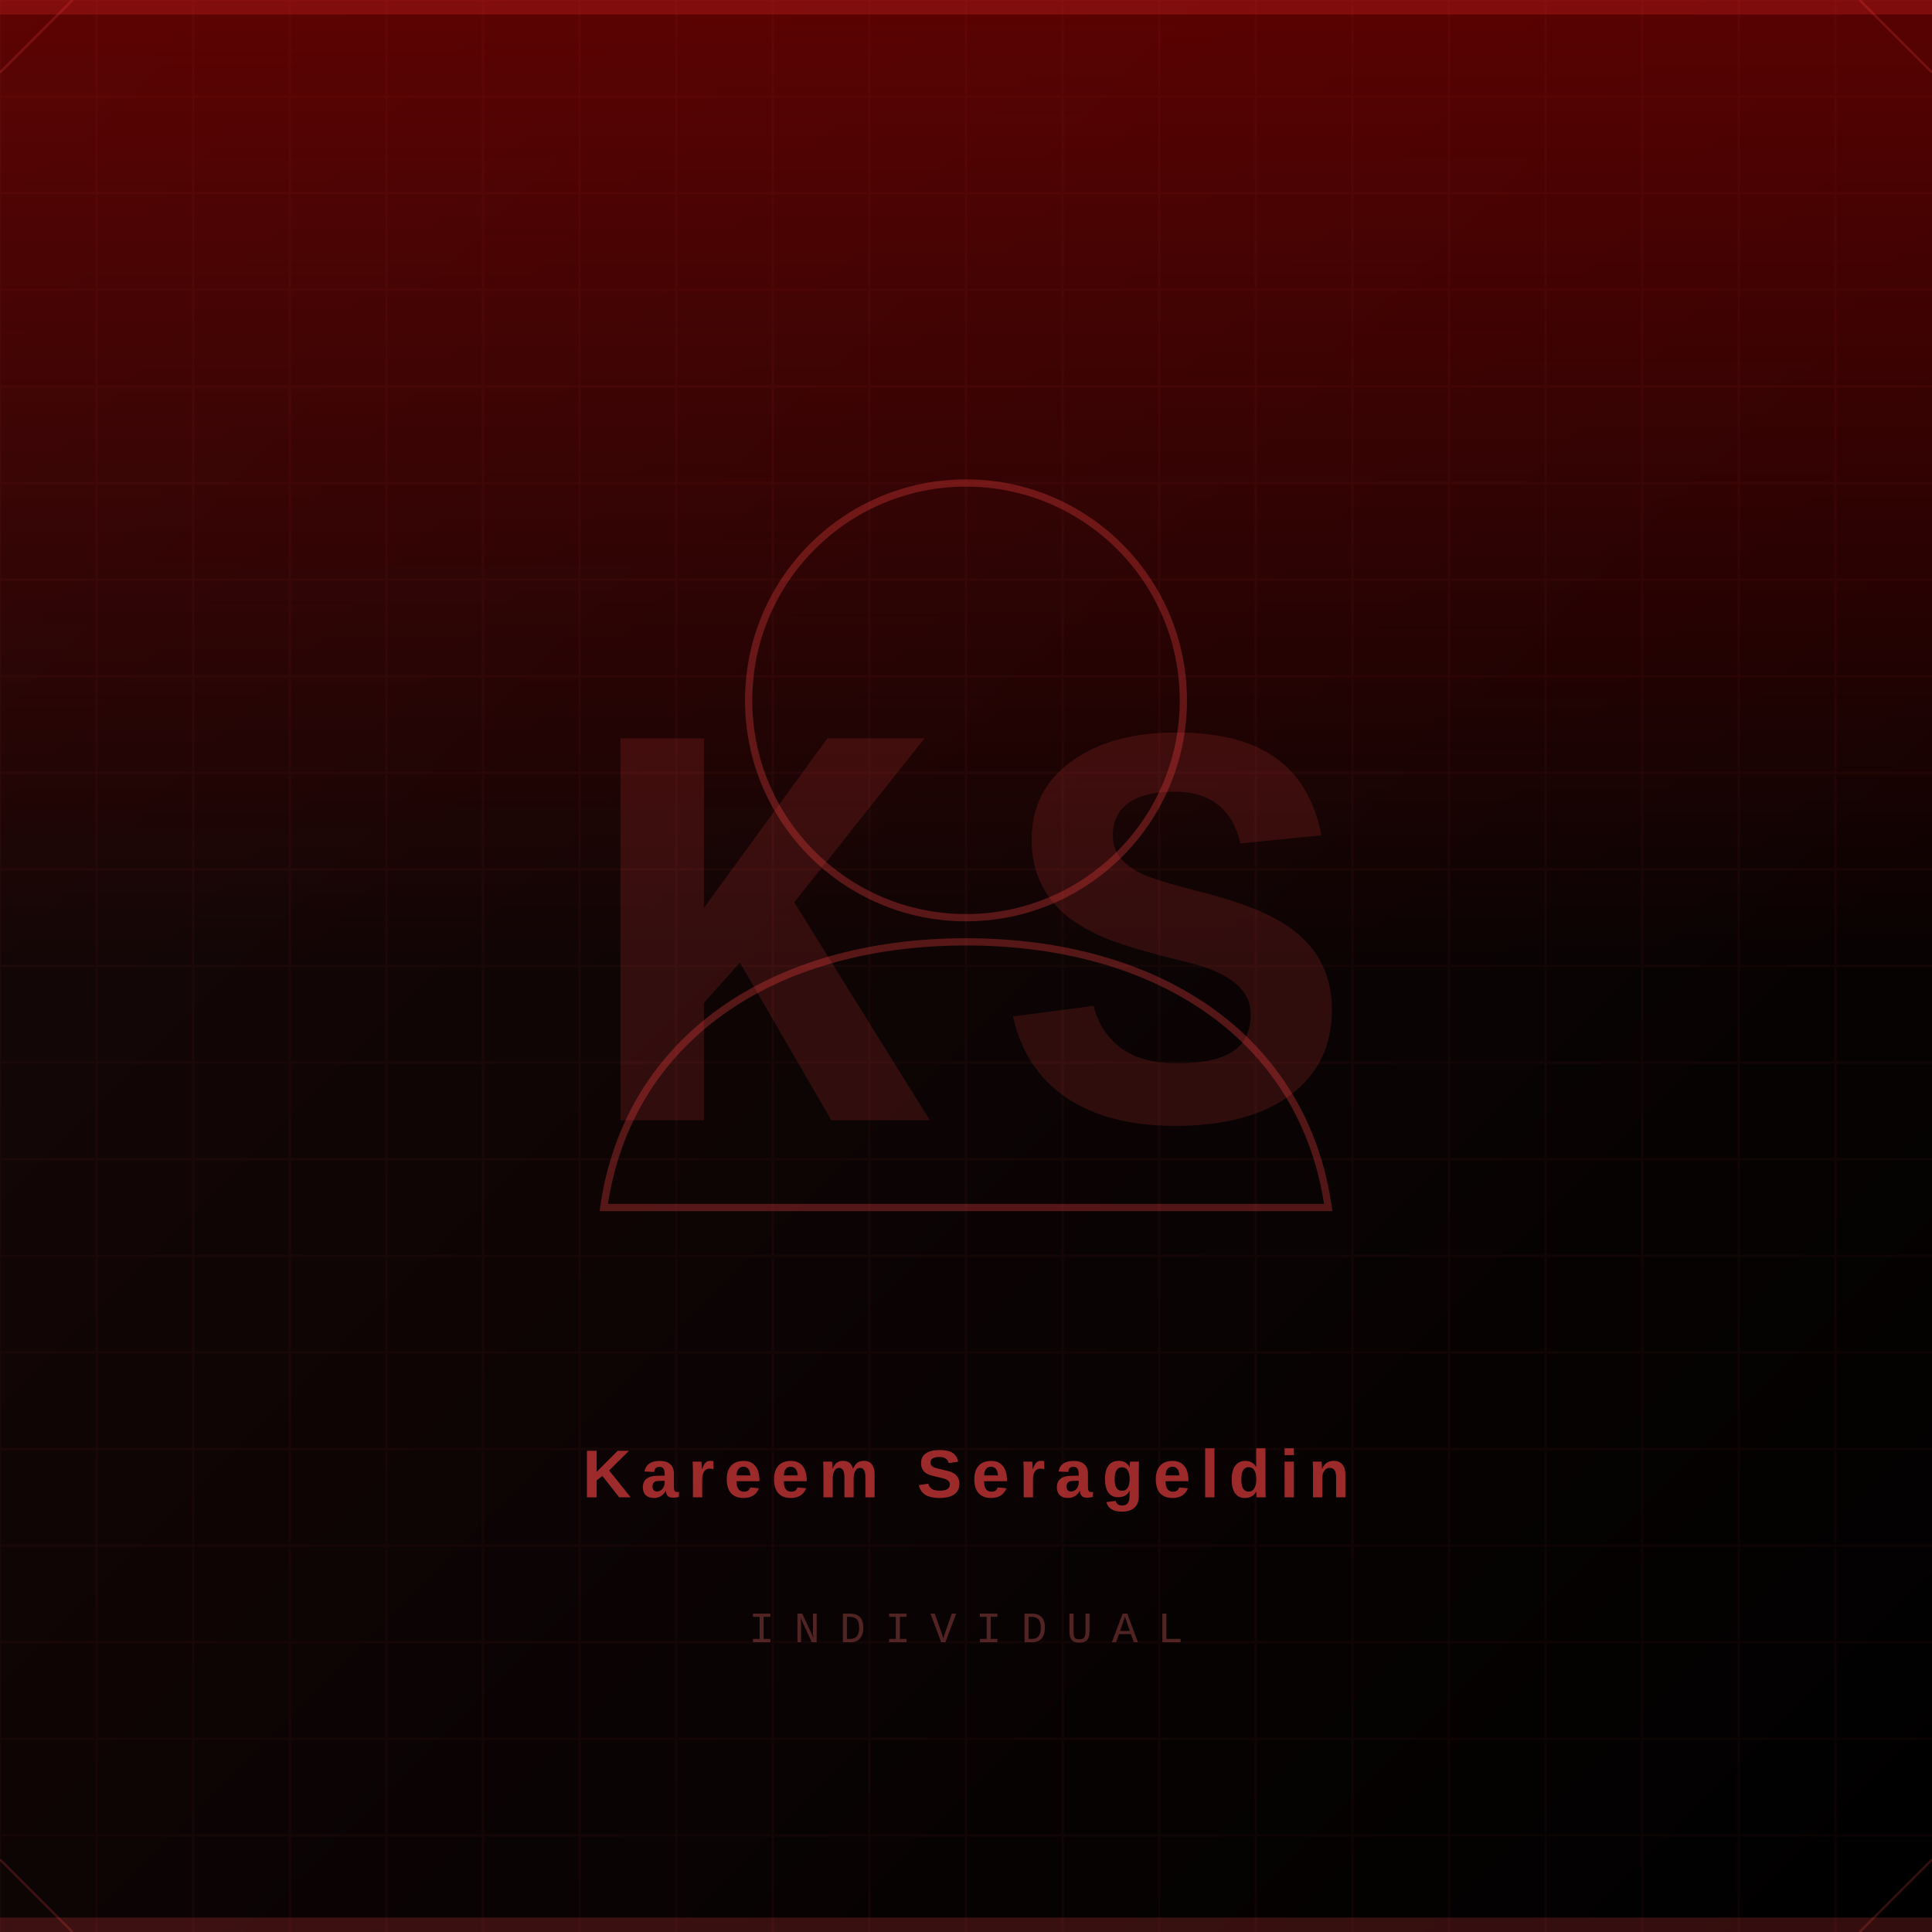
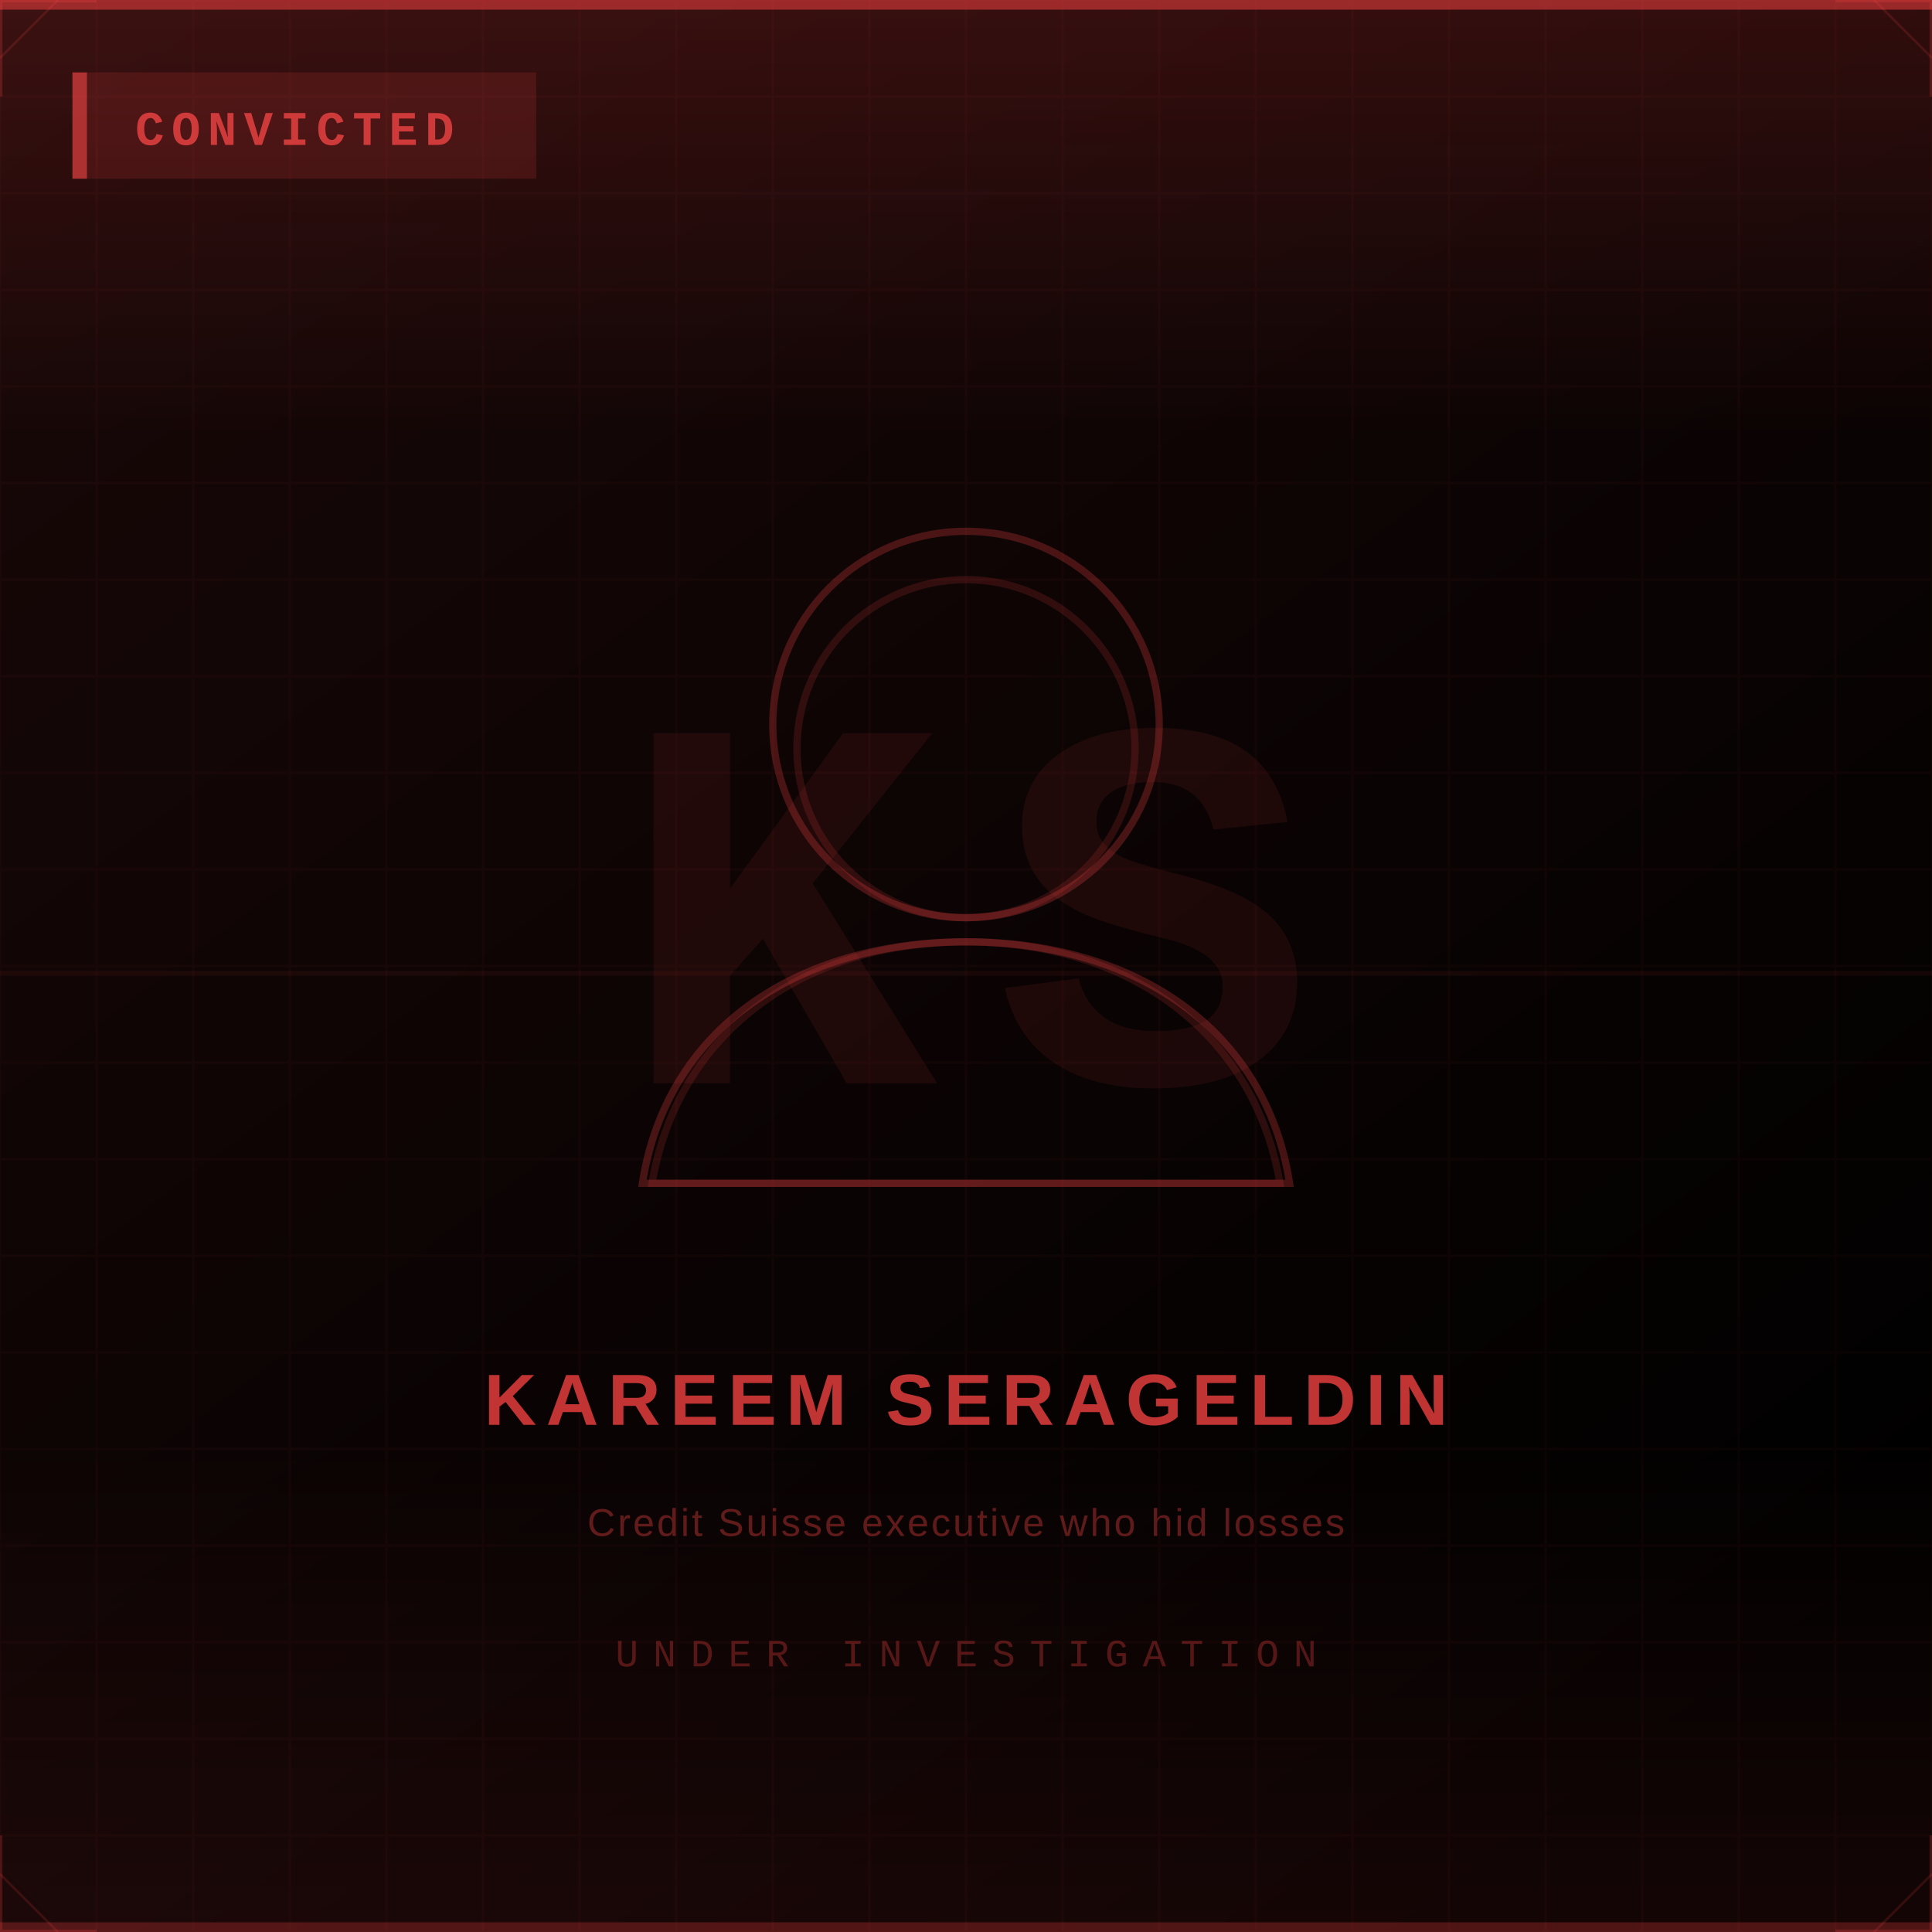
<svg xmlns="http://www.w3.org/2000/svg" width="400" height="400" viewBox="0 0 400 400">
  <defs>
-     <linearGradient id="bg" x1="0" y1="0" x2="1" y2="1">
+     <linearGradient id="bg" x1="0" y1="0" x2="0.75" y2="1">
      <stop offset="0%" stop-color="#1a0808" />
      <stop offset="100%" stop-color="#000000" />
    </linearGradient>
-     <linearGradient id="accent" x1="0" y1="0" x2="0" y2="1">
-       <stop offset="0%" stop-color="#8b0000" stop-opacity="0.6" />
-       <stop offset="100%" stop-color="#8b0000" stop-opacity="0" />
+     <linearGradient id="glow" x1="0" y1="0" x2="0" y2="1">
+       <stop offset="0%" stop-color="#ff4444" stop-opacity="0.15" />
+       <stop offset="50%" stop-color="#ff4444" stop-opacity="0" />
+     </linearGradient>
+     <linearGradient id="bottomFade" x1="0" y1="0" x2="0" y2="1">
+       <stop offset="0%" stop-color="#ff4444" stop-opacity="0" />
+       <stop offset="100%" stop-color="#ff4444" stop-opacity="0.08" />
    </linearGradient>
  </defs>
  <rect width="400" height="400" fill="url(#bg)" />
-   <rect x="0" y="0" width="400" height="3" fill="#ff4444" opacity="0.4" />
-   <rect x="0" y="397" width="400" height="3" fill="#ff4444" opacity="0.2" />
-   <rect width="400" height="200" fill="url(#accent)" />
-   <g opacity="0.04" stroke="#ff4444" stroke-width="0.5">
+   <rect width="400" height="180" fill="url(#glow)" />
+   <rect y="300" width="400" height="100" fill="url(#bottomFade)" />
+   <g opacity="0.035" stroke="#ff4444" stroke-width="0.5">
    <line x1="0" y1="0" x2="0" y2="400" />
    <line x1="20" y1="0" x2="20" y2="400" />
    <line x1="40" y1="0" x2="40" y2="400" />
    <line x1="60" y1="0" x2="60" y2="400" />
    <line x1="80" y1="0" x2="80" y2="400" />
    <line x1="100" y1="0" x2="100" y2="400" />
    <line x1="120" y1="0" x2="120" y2="400" />
    <line x1="140" y1="0" x2="140" y2="400" />
    <line x1="160" y1="0" x2="160" y2="400" />
    <line x1="180" y1="0" x2="180" y2="400" />
    <line x1="200" y1="0" x2="200" y2="400" />
    <line x1="220" y1="0" x2="220" y2="400" />
    <line x1="240" y1="0" x2="240" y2="400" />
    <line x1="260" y1="0" x2="260" y2="400" />
    <line x1="280" y1="0" x2="280" y2="400" />
    <line x1="300" y1="0" x2="300" y2="400" />
    <line x1="320" y1="0" x2="320" y2="400" />
    <line x1="340" y1="0" x2="340" y2="400" />
    <line x1="360" y1="0" x2="360" y2="400" />
    <line x1="380" y1="0" x2="380" y2="400" />
+     <line x1="400" y1="0" x2="400" y2="400" />
    <line x1="0" y1="0" x2="400" y2="0" />
    <line x1="0" y1="20" x2="400" y2="20" />
    <line x1="0" y1="40" x2="400" y2="40" />
    <line x1="0" y1="60" x2="400" y2="60" />
    <line x1="0" y1="80" x2="400" y2="80" />
    <line x1="0" y1="100" x2="400" y2="100" />
    <line x1="0" y1="120" x2="400" y2="120" />
    <line x1="0" y1="140" x2="400" y2="140" />
    <line x1="0" y1="160" x2="400" y2="160" />
    <line x1="0" y1="180" x2="400" y2="180" />
    <line x1="0" y1="200" x2="400" y2="200" />
    <line x1="0" y1="220" x2="400" y2="220" />
    <line x1="0" y1="240" x2="400" y2="240" />
    <line x1="0" y1="260" x2="400" y2="260" />
    <line x1="0" y1="280" x2="400" y2="280" />
    <line x1="0" y1="300" x2="400" y2="300" />
    <line x1="0" y1="320" x2="400" y2="320" />
    <line x1="0" y1="340" x2="400" y2="340" />
    <line x1="0" y1="360" x2="400" y2="360" />
    <line x1="0" y1="380" x2="400" y2="380" />
+     <line x1="0" y1="400" x2="400" y2="400" />
  </g>
-   <text x="200" y="200" font-family="'Courier New',monospace" font-size="120" font-weight="900" fill="#ff4444" opacity="0.15" text-anchor="middle" dominant-baseline="central" letter-spacing="15">KS</text>
-   <circle cx="200" cy="145" r="45" fill="none" stroke="#ff4444" stroke-width="1.5" opacity="0.3" />
-   <path d="M200 195 C160 195 130 215 125 250 L275 250 C270 215 240 195 200 195Z" fill="none" stroke="#ff4444" stroke-width="1.5" opacity="0.3" />
-   <text x="200" y="310" font-family="'Helvetica Neue',Arial,sans-serif" font-size="14" font-weight="700" fill="#ff4444" opacity="0.6" text-anchor="middle" letter-spacing="2" text-transform="uppercase">Kareem Serageldin</text>
-   <text x="200" y="340" font-family="'Courier New',monospace" font-size="9" fill="#994444" opacity="0.5" text-anchor="middle" letter-spacing="4" text-transform="uppercase">INDIVIDUAL</text>
-   <line x1="0" y1="15" x2="15" y2="0" stroke="#ff4444" stroke-width="0.5" opacity="0.2" />
-   <line x1="385" y1="0" x2="400" y2="15" stroke="#ff4444" stroke-width="0.5" opacity="0.2" />
-   <line x1="0" y1="385" x2="15" y2="400" stroke="#ff4444" stroke-width="0.5" opacity="0.2" />
-   <line x1="385" y1="400" x2="400" y2="385" stroke="#ff4444" stroke-width="0.5" opacity="0.2" />
+   <rect x="0" y="201" width="400" height="1" fill="#ff4444" opacity="0.06" />
+   <rect x="0" y="0" width="400" height="2" fill="#ff4444" opacity="0.5" />
+   <circle cx="200" cy="155" r="35" fill="none" stroke="#ff4444" stroke-width="1.5" opacity="0.15" />
+   <path d="M200 195 C165 195 140 215 135 245 L265 245 C260 215 235 195 200 195Z" fill="none" stroke="#ff4444" stroke-width="1.5" opacity="0.15" />
+   <text x="200" y="195" font-family="'Courier New',monospace" font-size="110" font-weight="900" fill="#ff4444" opacity="0.08" text-anchor="middle" dominant-baseline="central" letter-spacing="12">KS</text>
+   <circle cx="200" cy="150" r="40" fill="none" stroke="#ff4444" stroke-width="1.5" opacity="0.25" />
+   <path d="M200 195 C165 195 138 213 133 245 L267 245 C262 213 235 195 200 195Z" fill="none" stroke="#ff4444" stroke-width="1.5" opacity="0.25" />
+   <rect x="15" y="15" width="96" height="22" fill="#ef4444" opacity="0.15" />
+   <rect x="15" y="15" width="3" height="22" fill="#ef4444" opacity="0.6" />
+   <text x="28" y="30" font-family="'Courier New',monospace" font-size="10" font-weight="700" fill="#ef4444" opacity="0.8" letter-spacing="1.5">CONVICTED</text>
+   <text x="200" y="295" font-family="'Helvetica Neue',Arial,sans-serif" font-size="15" font-weight="700" fill="#ff4444" opacity="0.75" text-anchor="middle" letter-spacing="2">KAREEM SERAGELDIN</text>
+   <text x="200" y="318" font-family="'Helvetica Neue',Arial,sans-serif" font-size="8" fill="#ff4444" opacity="0.35" text-anchor="middle" letter-spacing="0.5">Credit Suisse executive who hid losses</text>
+   <text x="200" y="345" font-family="'Courier New',monospace" font-size="8" fill="#ff4444" opacity="0.3" text-anchor="middle" letter-spacing="3">UNDER INVESTIGATION</text>
+   <polyline points="0,20 0,0 20,0" fill="none" stroke="#ff4444" stroke-width="1" opacity="0.2" />
+   <polyline points="380,0 400,0 400,20" fill="none" stroke="#ff4444" stroke-width="1" opacity="0.2" />
+   <polyline points="0,380 0,400 20,400" fill="none" stroke="#ff4444" stroke-width="1" opacity="0.2" />
+   <polyline points="380,400 400,400 400,380" fill="none" stroke="#ff4444" stroke-width="1" opacity="0.2" />
+   <rect x="0" y="398" width="400" height="2" fill="#ff4444" opacity="0.25" />
+   <line x1="0" y1="12" x2="12" y2="0" stroke="#ff4444" stroke-width="0.5" opacity="0.15" />
+   <line x1="388" y1="0" x2="400" y2="12" stroke="#ff4444" stroke-width="0.5" opacity="0.15" />
+   <line x1="0" y1="388" x2="12" y2="400" stroke="#ff4444" stroke-width="0.5" opacity="0.15" />
+   <line x1="388" y1="400" x2="400" y2="388" stroke="#ff4444" stroke-width="0.5" opacity="0.15" />
</svg>
